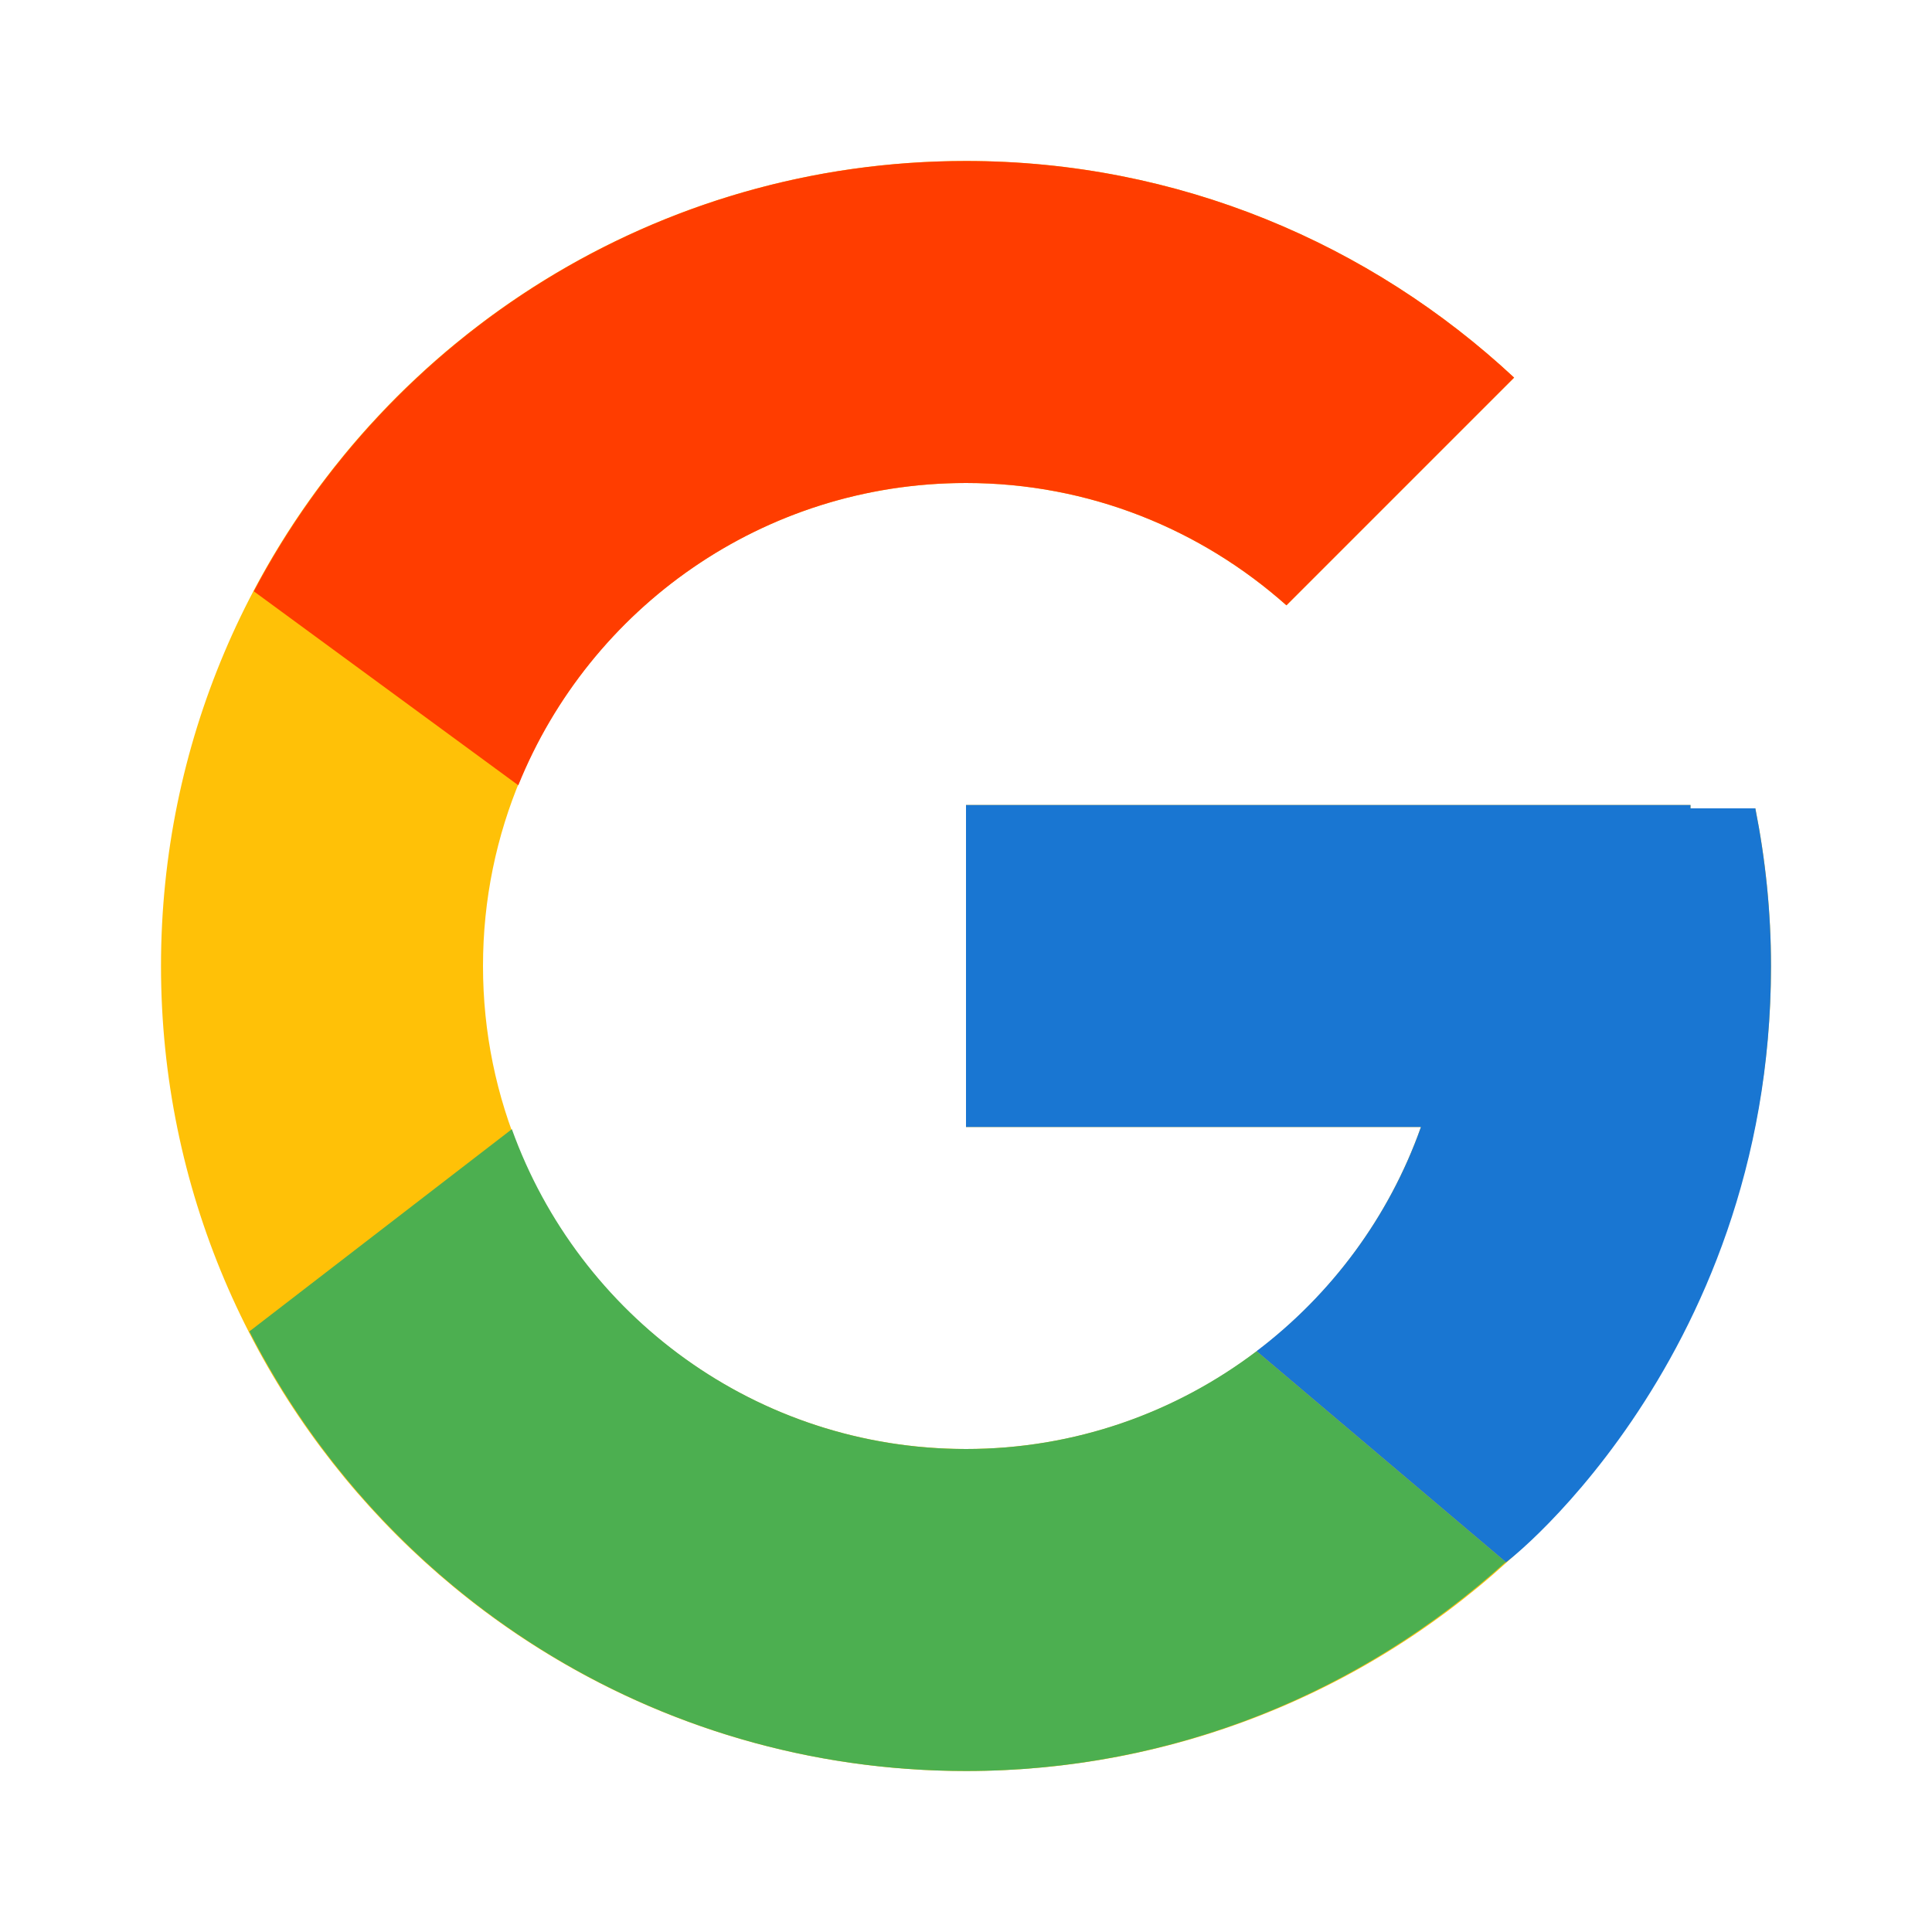
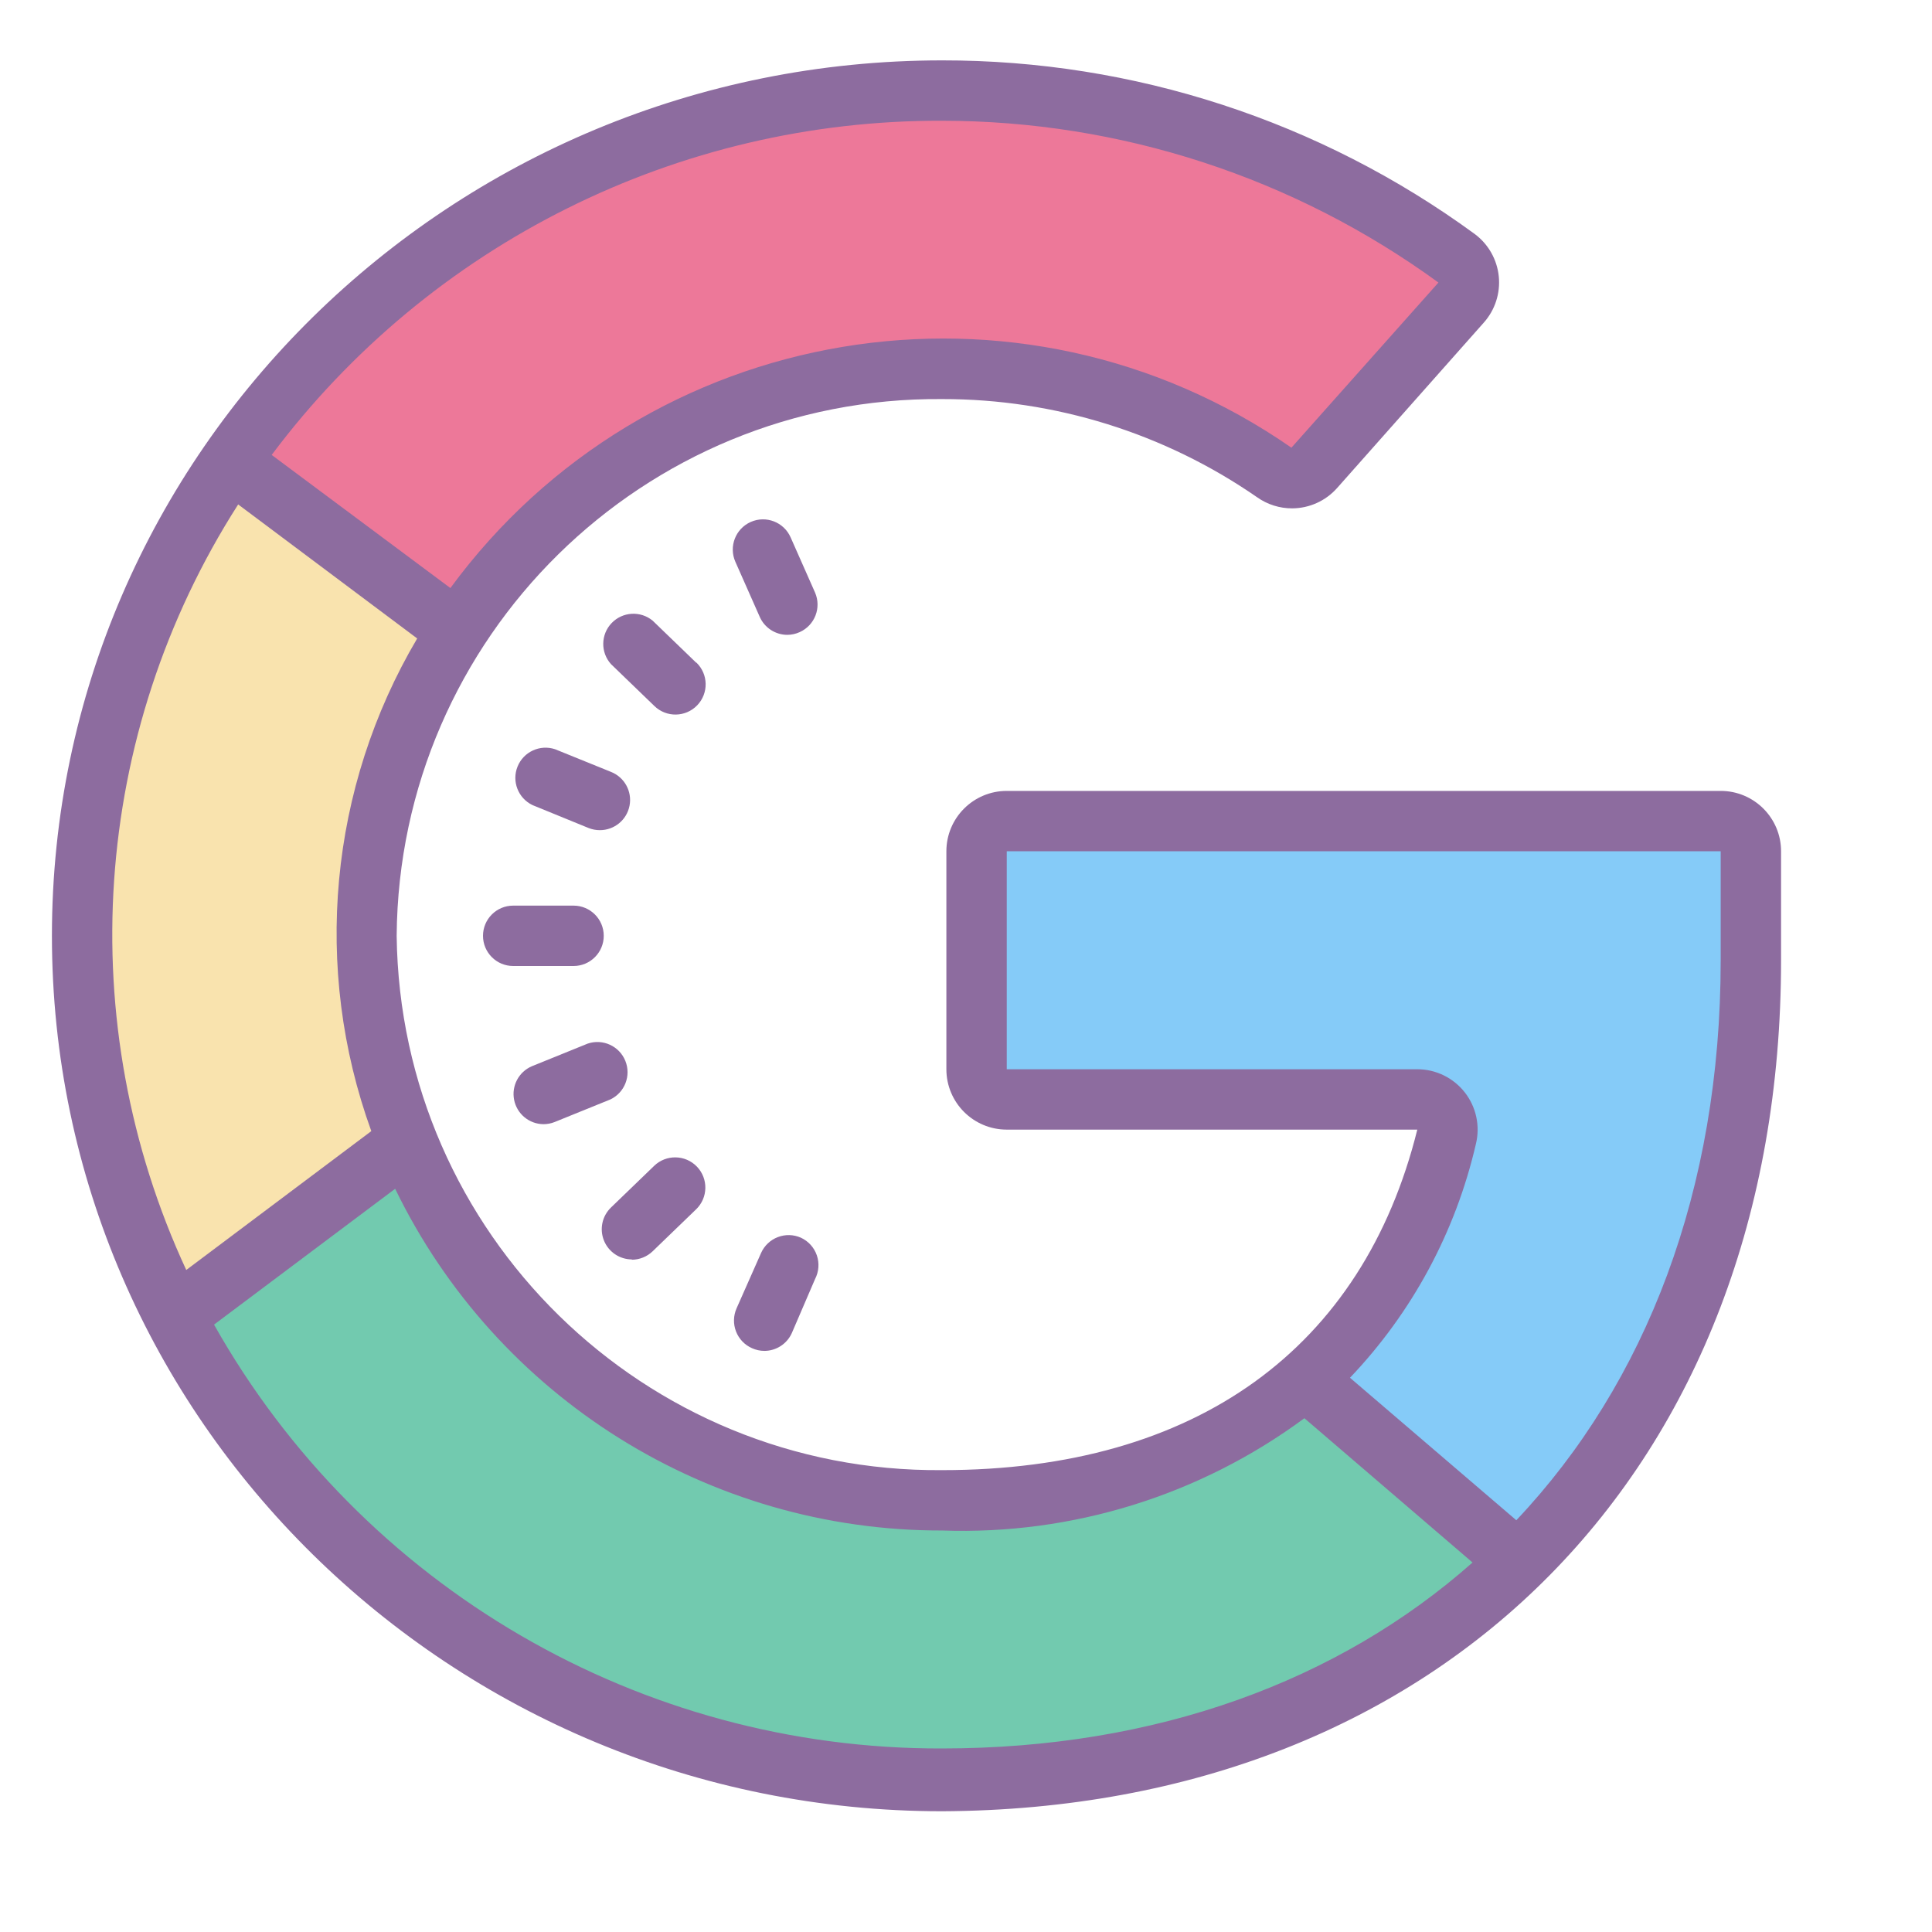
- <svg xmlns="http://www.w3.org/2000/svg" viewBox="0 0 48 48" width="48px" height="48px">
-   <path fill="#FFC107" d="M43.611,20.083H42V20H24v8h11.303c-1.649,4.657-6.08,8-11.303,8c-6.627,0-12-5.373-12-12c0-6.627,5.373-12,12-12c3.059,0,5.842,1.154,7.961,3.039l5.657-5.657C34.046,6.053,29.268,4,24,4C12.955,4,4,12.955,4,24c0,11.045,8.955,20,20,20c11.045,0,20-8.955,20-20C44,22.659,43.862,21.35,43.611,20.083z" />
-   <path fill="#FF3D00" d="M6.306,14.691l6.571,4.819C14.655,15.108,18.961,12,24,12c3.059,0,5.842,1.154,7.961,3.039l5.657-5.657C34.046,6.053,29.268,4,24,4C16.318,4,9.656,8.337,6.306,14.691z" />
-   <path fill="#4CAF50" d="M24,44c5.166,0,9.86-1.977,13.409-5.192l-6.19-5.238C29.211,35.091,26.715,36,24,36c-5.202,0-9.619-3.317-11.283-7.946l-6.522,5.025C9.505,39.556,16.227,44,24,44z" />
-   <path fill="#1976D2" d="M43.611,20.083H42V20H24v8h11.303c-0.792,2.237-2.231,4.166-4.087,5.571c0.001-0.001,0.002-0.001,0.003-0.002l6.19,5.238C36.971,39.205,44,34,44,24C44,22.659,43.862,21.35,43.611,20.083z" />
+ <svg xmlns="http://www.w3.org/2000/svg" viewBox="0 0 64 64" width="48px" height="48px">
+   <path fill="#72caaf" d="M42.82,45.11a18.48,18.48,0,0,1-28.55-7.87A56.84,56.84,0,0,0,6,43.6,28,28,0,0,0,50.62,51Z" />
+   <path fill="#f9e3ae" d="M14.27,37.24A18.54,18.54,0,0,1,15.6,21a49.71,49.71,0,0,1-7.82-5.69A28,28,0,0,0,6,43.6C10,41,10,40,14.27,37.24Z" />
+   <path fill="#ed7899" d="M15.23,21.68a18.47,18.47,0,0,1,27.18-6.1L48.7,9.3a28,28,0,0,0-40.91,6C10,17,12,18,15.23,21.68Z" />
+   <path fill="#85cbf8" d="M58 36L56 43 51 52 44 46 47 41 47.44 36 32 36 32 27 58 27 58 36z" />
+   <path fill="#8d6c9f" d="M57,26.2H33.35a2,2,0,0,0-2,2v7.22a2,2,0,0,0,2,2h13.6C45.15,44.66,39.63,48.7,31.21,48.7A17.92,17.92,0,0,1,13.14,31,17.92,17.92,0,0,1,31.21,13.22a18.28,18.28,0,0,1,10.43,3.25,2,2,0,0,0,1.17.37,2,2,0,0,0,1.48-.67l4.86-5.48a2,2,0,0,0-.3-2.94A29.83,29.83,0,0,0,31.21,2C14.95,2,1.72,15,1.72,31s13.23,29,29.49,29C47.83,59.92,59,48.62,59,31.81V28.2A2,2,0,0,0,57,26.2ZM31.21,4A27.94,27.94,0,0,1,47.65,9.36l-4.87,5.47a20.24,20.24,0,0,0-27.86,4.65L9,15.07A27.63,27.63,0,0,1,31.21,4ZM7.89,16.71l5.93,4.44a19.22,19.22,0,0,0-1.52,16.32L6.17,42.07A26.42,26.42,0,0,1,7.89,16.71Zm-.8,27.17,6-4.5A20.1,20.1,0,0,0,31.21,50.7a19.06,19.06,0,0,0,12-3.72l5.57,4.78c-4.44,3.93-10.47,6.16-17.58,6.16A27.59,27.59,0,0,1,7.09,43.88ZM57,31.81c0,7.61-2.47,14-6.77,18.55l-5.51-4.72a16.65,16.65,0,0,0,4.17-7.74,2,2,0,0,0-1.94-2.48H33.35V28.2H57Z" />
+   <path fill="#8d6c9f" d="M16 31a1 1 0 0 0 1 1h2a1 1 0 0 0 0-2H17A1 1 0 0 0 16 31zM18 37.24a1 1 0 0 0 .37-.07l1.85-.75a1 1 0 0 0-.75-1.85l-1.85.75A1 1 0 0 0 18 37.24zM20.93 41.73a1 1 0 0 0 .69-.28l1.44-1.39a1 1 0 1 0-1.39-1.44L20.24 40a1 1 0 0 0 .69 1.72zM26.53 41a1 1 0 0 0-1.32.51l-.81 1.83a1 1 0 0 0 .51 1.32 1 1 0 0 0 .41.09 1 1 0 0 0 .91-.59L27 42.37A1 1 0 0 0 26.53 41zM19.5 27.43a1 1 0 0 0 .37.07 1 1 0 0 0 .37-1.93l-1.85-.75a1 1 0 0 0-.75 1.85zM23.06 21.95l-1.44-1.39A1 1 0 0 0 20.24 22l1.44 1.39a1 1 0 1 0 1.39-1.44zM27 19.63l-.81-1.83a1 1 0 1 0-1.83.81l.81 1.83a1 1 0 0 0 .91.59 1 1 0 0 0 .41-.09A1 1 0 0 0 27 19.63z" />
</svg>
